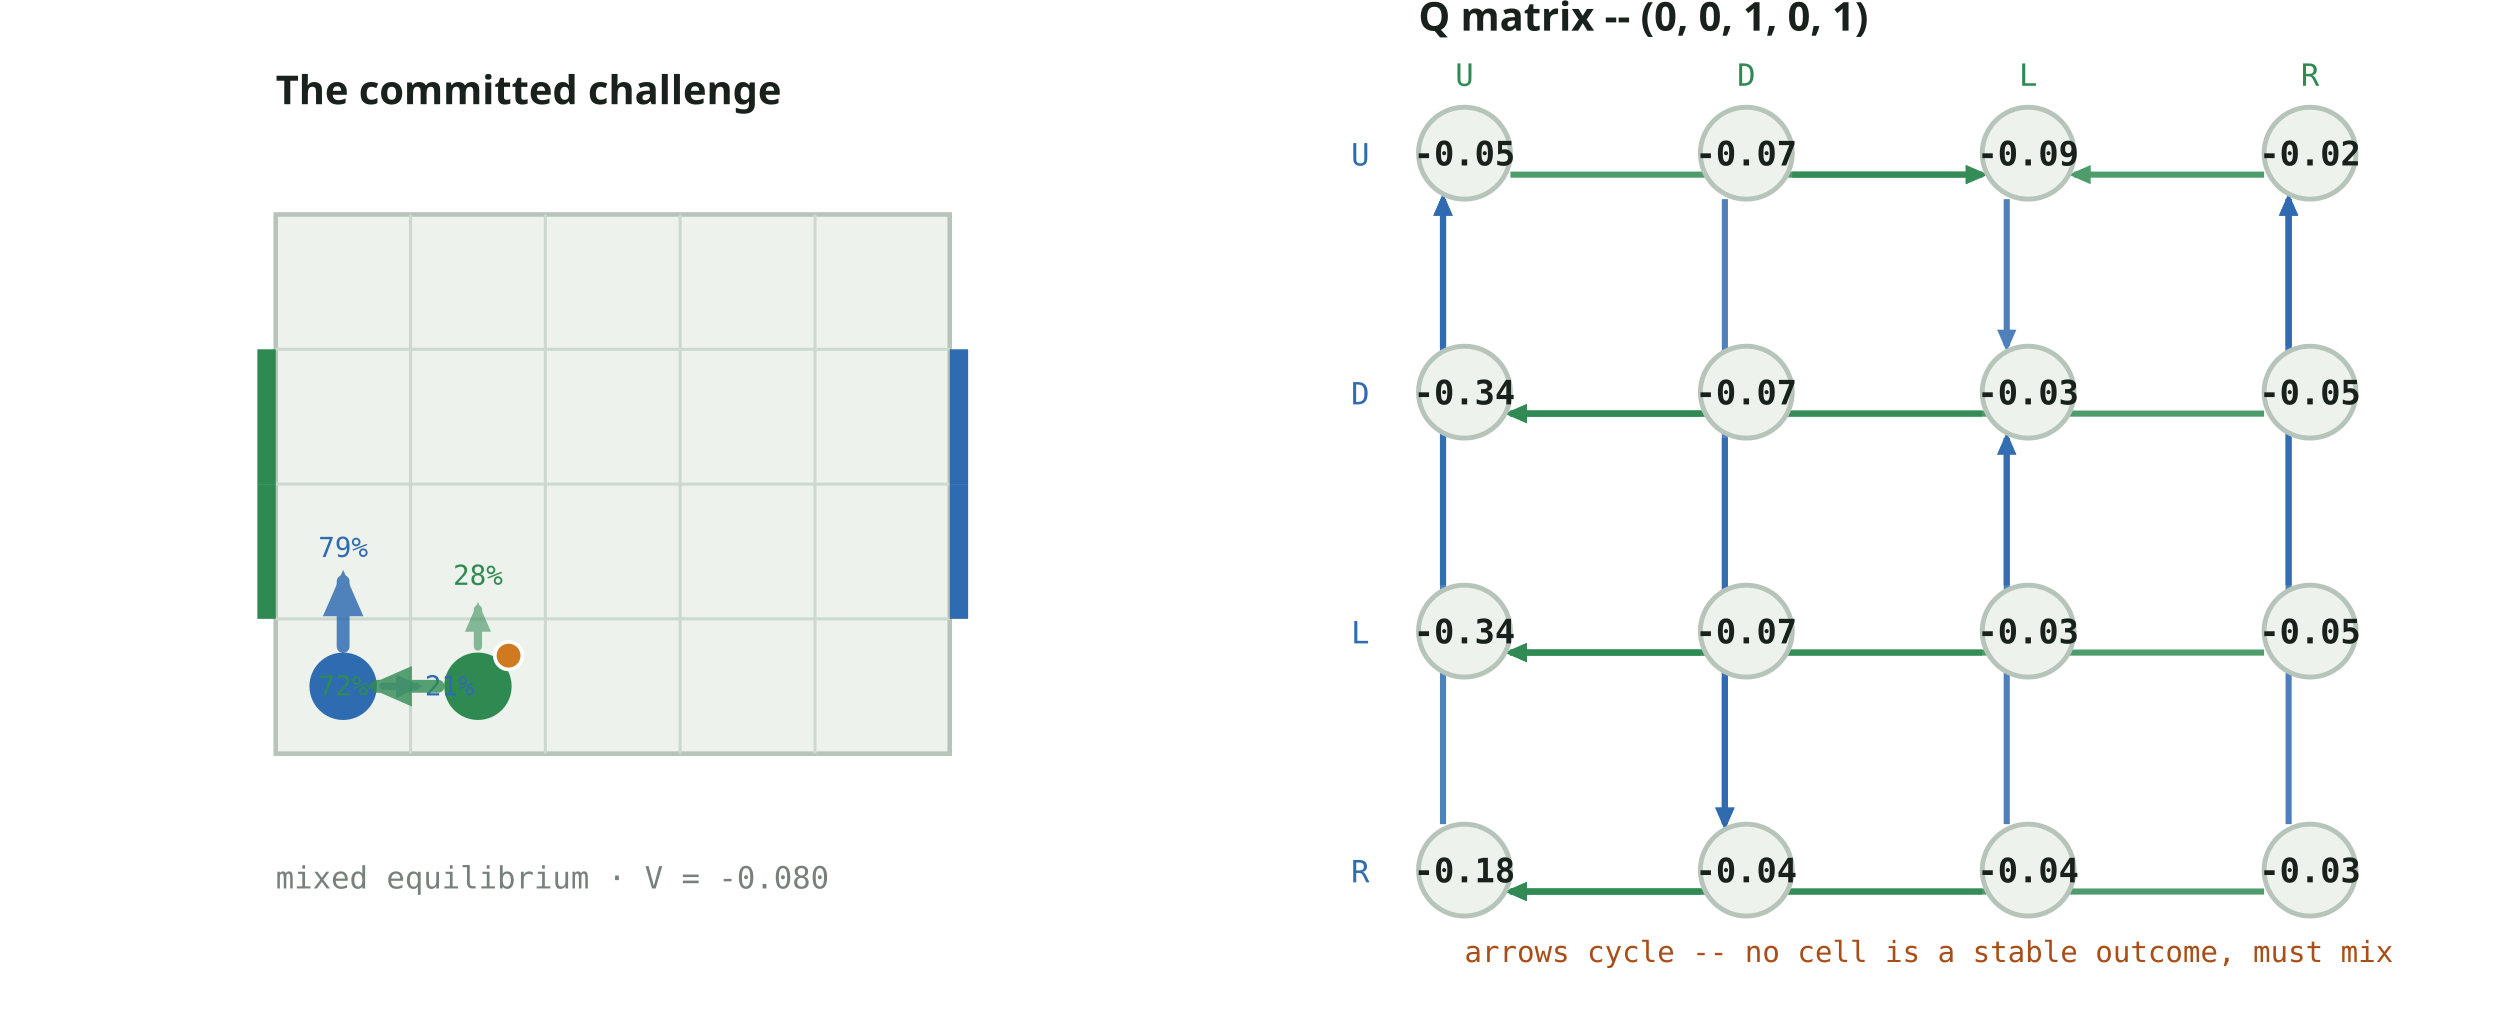
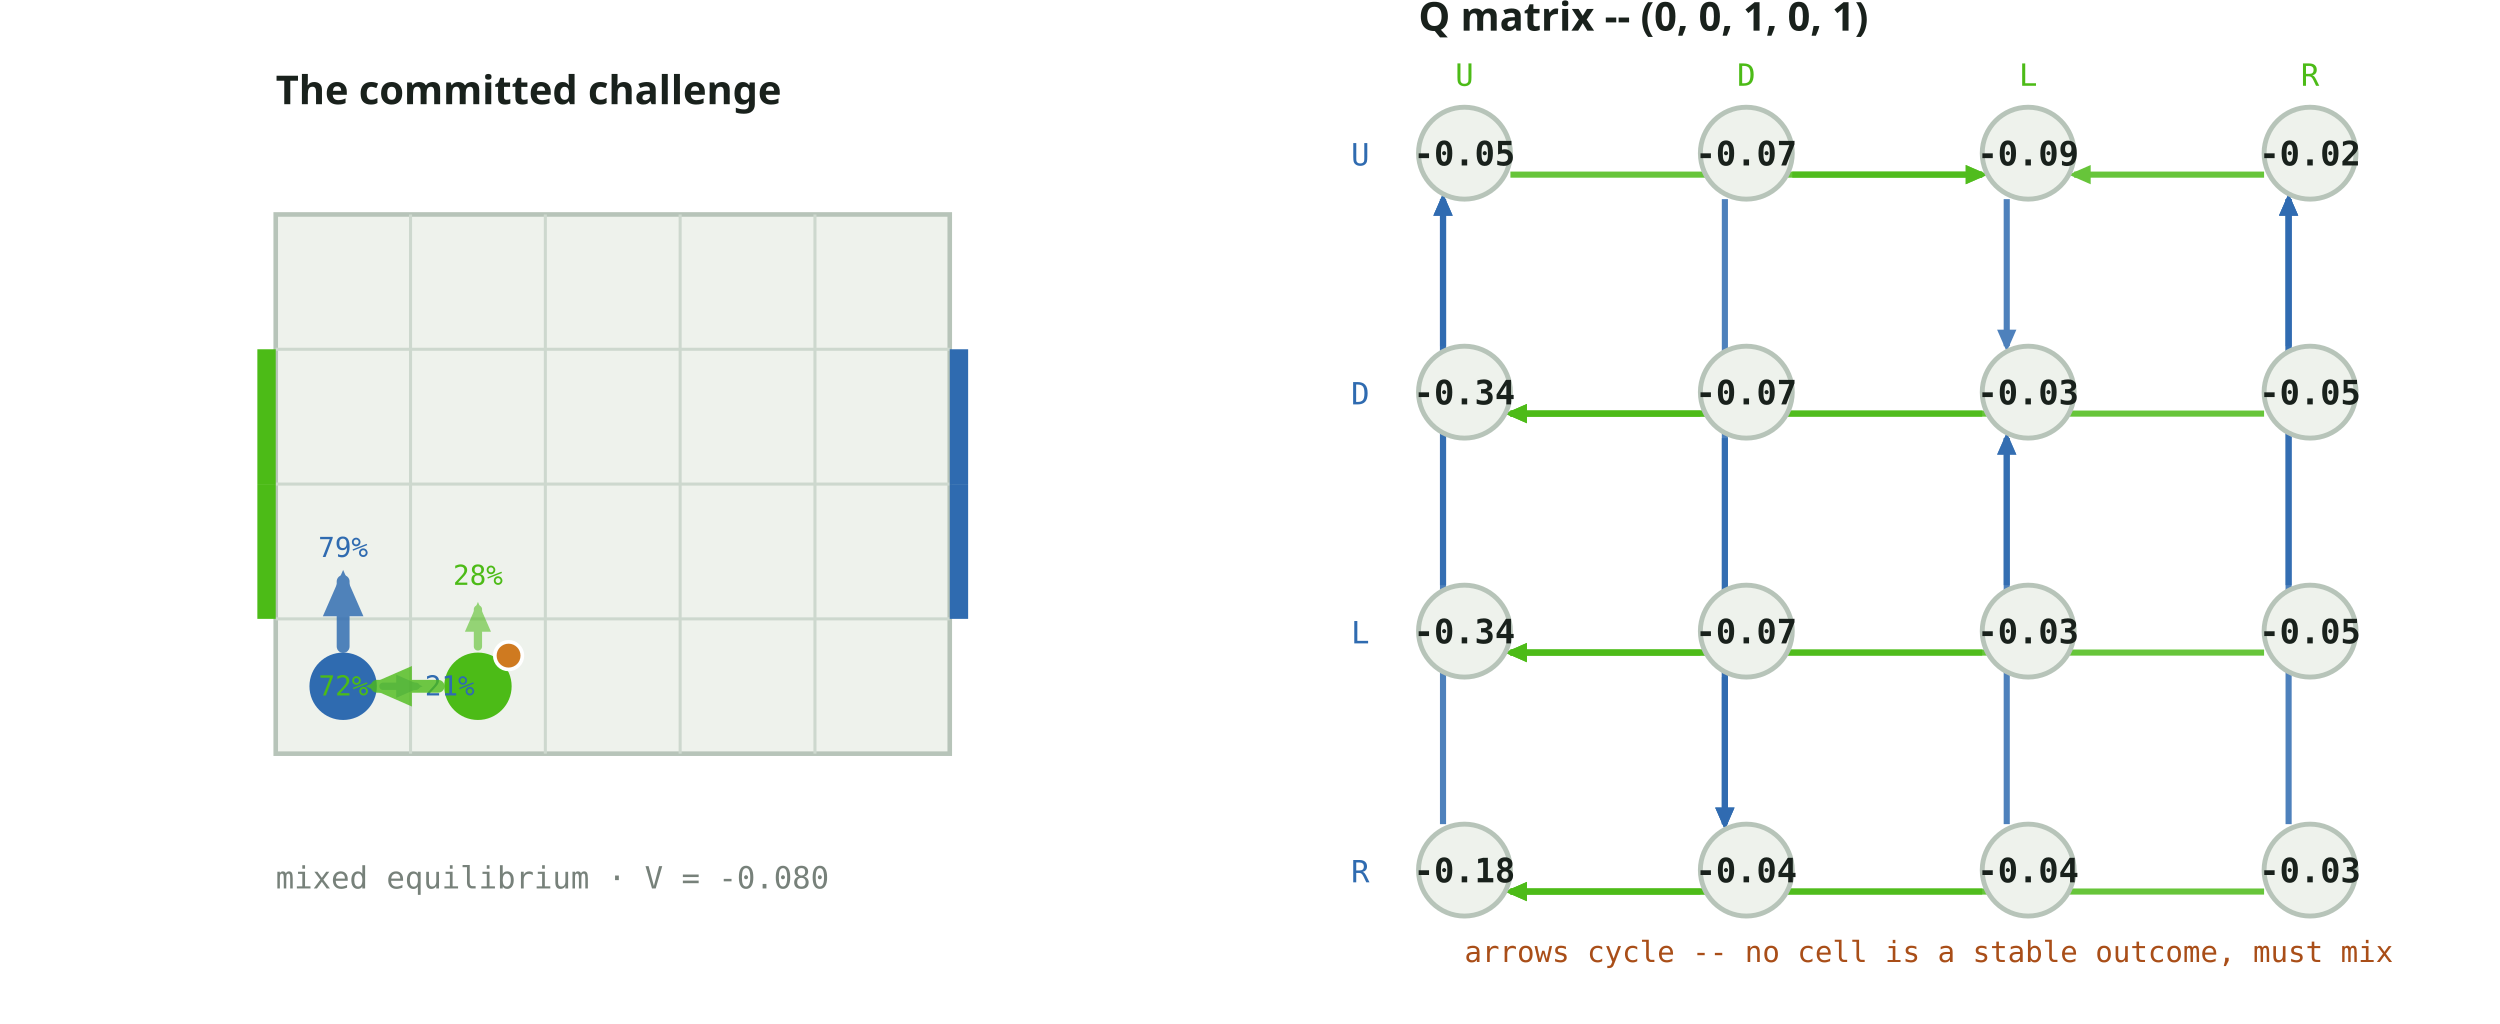
<svg xmlns="http://www.w3.org/2000/svg" viewBox="0 0 816 334" role="img" aria-label="panel">
  <g transform="translate(60.0 40.0)">
    <clipPath id="pnl0">
      <rect x="-16.0" y="-16.0" width="312.0" height="286.0" />
    </clipPath>
    <g clip-path="url(#pnl0)">
      <defs>
        <marker id="ah-2f6bb0" viewBox="0 0 8 8" refX="6" refY="4" markerWidth="3.6" markerHeight="3.6" orient="auto">
          <path d="M0 0.5 L8 4 L0 7.5 z" fill="var(--p0, #2f6bb0)" />
        </marker>
        <marker id="ah-2f8a52" viewBox="0 0 8 8" refX="6" refY="4" markerWidth="3.6" markerHeight="3.6" orient="auto">
-           <path d="M0 0.5 L8 4 L0 7.5 z" fill="var(--p1, #2f8a52)" />
+           <path d="M0 0.5 L8 4 L0 7.5 z" fill="var(--p1, #4CBB17)" />
        </marker>
      </defs>
      <rect x="30" y="30" width="220" height="176" fill="var(--tint, #eef2ec)" stroke="var(--rule-strong, #b7c4b9)" stroke-width="1.5" />
      <line x1="74" y1="30" x2="74" y2="206" stroke="var(--rule, #cdd8ce)" stroke-width="1" />
      <line x1="118" y1="30" x2="118" y2="206" stroke="var(--rule, #cdd8ce)" stroke-width="1" />
      <line x1="162" y1="30" x2="162" y2="206" stroke="var(--rule, #cdd8ce)" stroke-width="1" />
      <line x1="206" y1="30" x2="206" y2="206" stroke="var(--rule, #cdd8ce)" stroke-width="1" />
      <line x1="30" y1="74" x2="250" y2="74" stroke="var(--rule, #cdd8ce)" stroke-width="1" />
      <line x1="30" y1="118" x2="250" y2="118" stroke="var(--rule, #cdd8ce)" stroke-width="1" />
      <line x1="30" y1="162" x2="250" y2="162" stroke="var(--rule, #cdd8ce)" stroke-width="1" />
-       <rect x="24" y="118" width="6" height="44" fill="var(--p1, #2f8a52)" />
+       <rect x="24" y="118" width="6" height="44" fill="var(--p1, #4CBB17)" />
      <rect x="250" y="118" width="6" height="44" fill="var(--p0, #2f6bb0)" />
-       <rect x="24" y="74" width="6" height="44" fill="var(--p1, #2f8a52)" />
+       <rect x="24" y="74" width="6" height="44" fill="var(--p1, #4CBB17)" />
      <rect x="250" y="74" width="6" height="44" fill="var(--p0, #2f6bb0)" />
      <circle cx="52.0" cy="184.0" r="11" fill="var(--p0, #2f6bb0)" />
-       <circle cx="96.0" cy="184.0" r="11" fill="var(--p1, #2f8a52)" />
+       <circle cx="96.0" cy="184.0" r="11" fill="var(--p1, #4CBB17)" />
      <circle cx="106.0" cy="174.0" r="4.5" fill="var(--ball, #cf7a20)" stroke="var(--paper, #ffffff)" stroke-width="1.2" />
      <line x1="52.0" y1="171.0" x2="52.0" y2="149.8" stroke="var(--p0, #2f6bb0)" stroke-width="4.2" stroke-linecap="round" opacity="0.83" marker-end="url(#ah-2f6bb0)" />
      <text x="52.0" y="141.8" text-anchor="middle" font-family="ui-monospace,monospace" font-size="9" fill="var(--p0, #2f6bb0)">79%</text>
      <line x1="65.0" y1="184.0" x2="75.8" y2="184.0" stroke="var(--p0, #2f6bb0)" stroke-width="2.4" stroke-linecap="round" opacity="0.52" marker-end="url(#ah-2f6bb0)" />
      <text x="86.8" y="187.0" text-anchor="middle" font-family="ui-monospace,monospace" font-size="9" fill="var(--p0, #2f6bb0)">21%</text>
-       <line x1="96.0" y1="171.0" x2="96.0" y2="158.9" stroke="var(--p1, #2f8a52)" stroke-width="2.7" stroke-linecap="round" opacity="0.56" marker-end="url(#ah-2f8a52)" />
-       <text x="96.0" y="150.9" text-anchor="middle" font-family="ui-monospace,monospace" font-size="9" fill="var(--p1, #2f8a52)">28%</text>
-       <line x1="83.0" y1="184.0" x2="63.1" y2="184.0" stroke="var(--p1, #2f8a52)" stroke-width="4.2" stroke-linecap="round" opacity="0.79" marker-end="url(#ah-2f8a52)" />
-       <text x="52.1" y="187.0" text-anchor="middle" font-family="ui-monospace,monospace" font-size="9" fill="var(--p1, #2f8a52)">72%</text>
+       <line x1="96.0" y1="171.0" x2="96.0" y2="158.9" stroke="var(--p1, #4CBB17)" stroke-width="2.7" stroke-linecap="round" opacity="0.56" marker-end="url(#ah-2f8a52)" />
+       <text x="96.0" y="150.9" text-anchor="middle" font-family="ui-monospace,monospace" font-size="9" fill="var(--p1, #4CBB17)">28%</text>
+       <line x1="83.0" y1="184.0" x2="63.1" y2="184.0" stroke="var(--p1, #4CBB17)" stroke-width="4.2" stroke-linecap="round" opacity="0.79" marker-end="url(#ah-2f8a52)" />
+       <text x="52.1" y="187.0" text-anchor="middle" font-family="ui-monospace,monospace" font-size="9" fill="var(--p1, #4CBB17)">72%</text>
      <text x="30" y="250" font-family="ui-monospace,monospace" font-size="10" fill="var(--ink-faint, #77817a)">mixed equilibrium · V = -0.080</text>
      <text x="30" y="-6" font-family="Barlow Semi Condensed,sans-serif" font-weight="600" font-size="13" fill="var(--ink, #19211c)">The committed challenge</text>
    </g>
  </g>
  <g transform="translate(432.0 16.0)">
    <clipPath id="pnl1">
      <rect x="-16.0" y="-16.0" width="400.0" height="334.0" />
    </clipPath>
    <g clip-path="url(#pnl1)">
      <text x="31" y="-6" font-family="Barlow Semi Condensed,sans-serif" font-weight="600" font-size="13" fill="var(--ink, #19211c)">Q matrix -- (0, 0, 1, 0, 1)</text>
      <defs>
        <marker id="ah-2f6bb0" viewBox="0 0 8 8" refX="6" refY="4" markerWidth="3.6" markerHeight="3.6" orient="auto">
          <path d="M0 0.5 L8 4 L0 7.5 z" fill="var(--p0, #2f6bb0)" />
        </marker>
        <marker id="ah-2f8a52" viewBox="0 0 8 8" refX="6" refY="4" markerWidth="3.6" markerHeight="3.6" orient="auto">
-           <path d="M0 0.5 L8 4 L0 7.5 z" fill="var(--p1, #2f8a52)" />
+           <path d="M0 0.5 L8 4 L0 7.5 z" fill="var(--p1, #4CBB17)" />
        </marker>
      </defs>
-       <text x="46" y="12" text-anchor="middle" font-family="ui-monospace,monospace" font-size="10" fill="var(--p1, #2f8a52)">U</text>
-       <text x="138" y="12" text-anchor="middle" font-family="ui-monospace,monospace" font-size="10" fill="var(--p1, #2f8a52)">D</text>
-       <text x="230" y="12" text-anchor="middle" font-family="ui-monospace,monospace" font-size="10" fill="var(--p1, #2f8a52)">L</text>
-       <text x="322" y="12" text-anchor="middle" font-family="ui-monospace,monospace" font-size="10" fill="var(--p1, #2f8a52)">R</text>
+       <text x="46" y="12" text-anchor="middle" font-family="ui-monospace,monospace" font-size="10" fill="var(--p1, #4CBB17)">U</text>
+       <text x="138" y="12" text-anchor="middle" font-family="ui-monospace,monospace" font-size="10" fill="var(--p1, #4CBB17)">D</text>
+       <text x="230" y="12" text-anchor="middle" font-family="ui-monospace,monospace" font-size="10" fill="var(--p1, #4CBB17)">L</text>
+       <text x="322" y="12" text-anchor="middle" font-family="ui-monospace,monospace" font-size="10" fill="var(--p1, #4CBB17)">R</text>
      <text x="12" y="38" text-anchor="middle" font-family="ui-monospace,monospace" font-size="10" fill="var(--p0, #2f6bb0)">U</text>
      <text x="12" y="116" text-anchor="middle" font-family="ui-monospace,monospace" font-size="10" fill="var(--p0, #2f6bb0)">D</text>
      <text x="12" y="194" text-anchor="middle" font-family="ui-monospace,monospace" font-size="10" fill="var(--p0, #2f6bb0)">L</text>
      <text x="12" y="272" text-anchor="middle" font-family="ui-monospace,monospace" font-size="10" fill="var(--p0, #2f6bb0)">R</text>
      <line x1="39.0" y1="97.0" x2="39.0" y2="49.0" stroke="var(--p0, #2f6bb0)" stroke-width="2" marker-end="url(#ah-2f6bb0)" opacity=".85" />
      <line x1="39.0" y1="175.0" x2="39.0" y2="49.0" stroke="var(--p0, #2f6bb0)" stroke-width="2" marker-end="url(#ah-2f6bb0)" opacity=".85" />
      <line x1="39.0" y1="253.0" x2="39.0" y2="49.0" stroke="var(--p0, #2f6bb0)" stroke-width="2" marker-end="url(#ah-2f6bb0)" opacity=".85" />
      <line x1="131.0" y1="49.0" x2="131.0" y2="253.0" stroke="var(--p0, #2f6bb0)" stroke-width="2" marker-end="url(#ah-2f6bb0)" opacity=".85" />
      <line x1="131.0" y1="127.0" x2="131.0" y2="253.0" stroke="var(--p0, #2f6bb0)" stroke-width="2" marker-end="url(#ah-2f6bb0)" opacity=".85" />
      <line x1="131.0" y1="205.0" x2="131.0" y2="253.0" stroke="var(--p0, #2f6bb0)" stroke-width="2" marker-end="url(#ah-2f6bb0)" opacity=".85" />
      <line x1="223.0" y1="49.0" x2="223.0" y2="97.0" stroke="var(--p0, #2f6bb0)" stroke-width="2" marker-end="url(#ah-2f6bb0)" opacity=".85" />
      <line x1="223.0" y1="175.0" x2="223.0" y2="127.0" stroke="var(--p0, #2f6bb0)" stroke-width="2" marker-end="url(#ah-2f6bb0)" opacity=".85" />
      <line x1="223.0" y1="253.0" x2="223.0" y2="127.0" stroke="var(--p0, #2f6bb0)" stroke-width="2" marker-end="url(#ah-2f6bb0)" opacity=".85" />
      <line x1="315.0" y1="97.0" x2="315.0" y2="49.0" stroke="var(--p0, #2f6bb0)" stroke-width="2" marker-end="url(#ah-2f6bb0)" opacity=".85" />
      <line x1="315.0" y1="175.0" x2="315.0" y2="49.0" stroke="var(--p0, #2f6bb0)" stroke-width="2" marker-end="url(#ah-2f6bb0)" opacity=".85" />
      <line x1="315.0" y1="253.0" x2="315.0" y2="49.0" stroke="var(--p0, #2f6bb0)" stroke-width="2" marker-end="url(#ah-2f6bb0)" opacity=".85" />
-       <line x1="61.0" y1="41.0" x2="215.0" y2="41.0" stroke="var(--p1, #2f8a52)" stroke-width="2" marker-end="url(#ah-2f8a52)" opacity=".85" />
-       <line x1="153.0" y1="41.0" x2="215.0" y2="41.0" stroke="var(--p1, #2f8a52)" stroke-width="2" marker-end="url(#ah-2f8a52)" opacity=".85" />
-       <line x1="307.0" y1="41.0" x2="245.0" y2="41.0" stroke="var(--p1, #2f8a52)" stroke-width="2" marker-end="url(#ah-2f8a52)" opacity=".85" />
-       <line x1="123.0" y1="119.0" x2="61.0" y2="119.0" stroke="var(--p1, #2f8a52)" stroke-width="2" marker-end="url(#ah-2f8a52)" opacity=".85" />
-       <line x1="215.0" y1="119.0" x2="61.0" y2="119.0" stroke="var(--p1, #2f8a52)" stroke-width="2" marker-end="url(#ah-2f8a52)" opacity=".85" />
-       <line x1="307.0" y1="119.0" x2="61.0" y2="119.0" stroke="var(--p1, #2f8a52)" stroke-width="2" marker-end="url(#ah-2f8a52)" opacity=".85" />
-       <line x1="123.0" y1="197.0" x2="61.0" y2="197.0" stroke="var(--p1, #2f8a52)" stroke-width="2" marker-end="url(#ah-2f8a52)" opacity=".85" />
-       <line x1="215.0" y1="197.0" x2="61.0" y2="197.0" stroke="var(--p1, #2f8a52)" stroke-width="2" marker-end="url(#ah-2f8a52)" opacity=".85" />
-       <line x1="307.0" y1="197.0" x2="61.0" y2="197.0" stroke="var(--p1, #2f8a52)" stroke-width="2" marker-end="url(#ah-2f8a52)" opacity=".85" />
-       <line x1="123.0" y1="275.0" x2="61.0" y2="275.0" stroke="var(--p1, #2f8a52)" stroke-width="2" marker-end="url(#ah-2f8a52)" opacity=".85" />
-       <line x1="215.0" y1="275.0" x2="61.0" y2="275.0" stroke="var(--p1, #2f8a52)" stroke-width="2" marker-end="url(#ah-2f8a52)" opacity=".85" />
-       <line x1="307.0" y1="275.0" x2="61.0" y2="275.0" stroke="var(--p1, #2f8a52)" stroke-width="2" marker-end="url(#ah-2f8a52)" opacity=".85" />
+       <line x1="61.0" y1="41.0" x2="215.0" y2="41.0" stroke="var(--p1, #4CBB17)" stroke-width="2" marker-end="url(#ah-2f8a52)" opacity=".85" />
+       <line x1="153.0" y1="41.0" x2="215.0" y2="41.0" stroke="var(--p1, #4CBB17)" stroke-width="2" marker-end="url(#ah-2f8a52)" opacity=".85" />
+       <line x1="307.0" y1="41.0" x2="245.0" y2="41.0" stroke="var(--p1, #4CBB17)" stroke-width="2" marker-end="url(#ah-2f8a52)" opacity=".85" />
+       <line x1="123.0" y1="119.0" x2="61.0" y2="119.0" stroke="var(--p1, #4CBB17)" stroke-width="2" marker-end="url(#ah-2f8a52)" opacity=".85" />
+       <line x1="215.0" y1="119.0" x2="61.0" y2="119.0" stroke="var(--p1, #4CBB17)" stroke-width="2" marker-end="url(#ah-2f8a52)" opacity=".85" />
+       <line x1="307.0" y1="119.0" x2="61.0" y2="119.0" stroke="var(--p1, #4CBB17)" stroke-width="2" marker-end="url(#ah-2f8a52)" opacity=".85" />
+       <line x1="123.0" y1="197.0" x2="61.0" y2="197.0" stroke="var(--p1, #4CBB17)" stroke-width="2" marker-end="url(#ah-2f8a52)" opacity=".85" />
+       <line x1="215.0" y1="197.0" x2="61.0" y2="197.0" stroke="var(--p1, #4CBB17)" stroke-width="2" marker-end="url(#ah-2f8a52)" opacity=".85" />
+       <line x1="307.0" y1="197.0" x2="61.0" y2="197.0" stroke="var(--p1, #4CBB17)" stroke-width="2" marker-end="url(#ah-2f8a52)" opacity=".85" />
+       <line x1="123.0" y1="275.0" x2="61.0" y2="275.0" stroke="var(--p1, #4CBB17)" stroke-width="2" marker-end="url(#ah-2f8a52)" opacity=".85" />
+       <line x1="215.0" y1="275.0" x2="61.0" y2="275.0" stroke="var(--p1, #4CBB17)" stroke-width="2" marker-end="url(#ah-2f8a52)" opacity=".85" />
+       <line x1="307.0" y1="275.0" x2="61.0" y2="275.0" stroke="var(--p1, #4CBB17)" stroke-width="2" marker-end="url(#ah-2f8a52)" opacity=".85" />
      <circle cx="46.0" cy="34.0" r="15" fill="var(--tint, #eef2ec)" stroke="var(--rule-strong, #b7c4b9)" stroke-width="1.6" />
      <text x="46.0" y="38.0" text-anchor="middle" font-family="ui-monospace,monospace" font-weight="600" font-size="11" fill="var(--ink, #19211c)">-0.05</text>
      <circle cx="138.0" cy="34.0" r="15" fill="var(--tint, #eef2ec)" stroke="var(--rule-strong, #b7c4b9)" stroke-width="1.6" />
      <text x="138.0" y="38.0" text-anchor="middle" font-family="ui-monospace,monospace" font-weight="600" font-size="11" fill="var(--ink, #19211c)">-0.07</text>
      <circle cx="230.0" cy="34.0" r="15" fill="var(--tint, #eef2ec)" stroke="var(--rule-strong, #b7c4b9)" stroke-width="1.6" />
      <text x="230.0" y="38.0" text-anchor="middle" font-family="ui-monospace,monospace" font-weight="600" font-size="11" fill="var(--ink, #19211c)">-0.09</text>
      <circle cx="322.0" cy="34.0" r="15" fill="var(--tint, #eef2ec)" stroke="var(--rule-strong, #b7c4b9)" stroke-width="1.6" />
      <text x="322.0" y="38.0" text-anchor="middle" font-family="ui-monospace,monospace" font-weight="600" font-size="11" fill="var(--ink, #19211c)">-0.02</text>
      <circle cx="46.0" cy="112.0" r="15" fill="var(--tint, #eef2ec)" stroke="var(--rule-strong, #b7c4b9)" stroke-width="1.6" />
      <text x="46.0" y="116.0" text-anchor="middle" font-family="ui-monospace,monospace" font-weight="600" font-size="11" fill="var(--ink, #19211c)">-0.34</text>
      <circle cx="138.0" cy="112.0" r="15" fill="var(--tint, #eef2ec)" stroke="var(--rule-strong, #b7c4b9)" stroke-width="1.6" />
      <text x="138.0" y="116.0" text-anchor="middle" font-family="ui-monospace,monospace" font-weight="600" font-size="11" fill="var(--ink, #19211c)">-0.07</text>
      <circle cx="230.0" cy="112.0" r="15" fill="var(--tint, #eef2ec)" stroke="var(--rule-strong, #b7c4b9)" stroke-width="1.6" />
      <text x="230.0" y="116.0" text-anchor="middle" font-family="ui-monospace,monospace" font-weight="600" font-size="11" fill="var(--ink, #19211c)">-0.03</text>
      <circle cx="322.0" cy="112.0" r="15" fill="var(--tint, #eef2ec)" stroke="var(--rule-strong, #b7c4b9)" stroke-width="1.6" />
      <text x="322.0" y="116.0" text-anchor="middle" font-family="ui-monospace,monospace" font-weight="600" font-size="11" fill="var(--ink, #19211c)">-0.05</text>
      <circle cx="46.0" cy="190.0" r="15" fill="var(--tint, #eef2ec)" stroke="var(--rule-strong, #b7c4b9)" stroke-width="1.6" />
      <text x="46.0" y="194.0" text-anchor="middle" font-family="ui-monospace,monospace" font-weight="600" font-size="11" fill="var(--ink, #19211c)">-0.34</text>
      <circle cx="138.0" cy="190.0" r="15" fill="var(--tint, #eef2ec)" stroke="var(--rule-strong, #b7c4b9)" stroke-width="1.6" />
      <text x="138.0" y="194.0" text-anchor="middle" font-family="ui-monospace,monospace" font-weight="600" font-size="11" fill="var(--ink, #19211c)">-0.07</text>
      <circle cx="230.0" cy="190.0" r="15" fill="var(--tint, #eef2ec)" stroke="var(--rule-strong, #b7c4b9)" stroke-width="1.6" />
      <text x="230.0" y="194.0" text-anchor="middle" font-family="ui-monospace,monospace" font-weight="600" font-size="11" fill="var(--ink, #19211c)">-0.03</text>
      <circle cx="322.0" cy="190.0" r="15" fill="var(--tint, #eef2ec)" stroke="var(--rule-strong, #b7c4b9)" stroke-width="1.6" />
      <text x="322.0" y="194.0" text-anchor="middle" font-family="ui-monospace,monospace" font-weight="600" font-size="11" fill="var(--ink, #19211c)">-0.05</text>
      <circle cx="46.0" cy="268.0" r="15" fill="var(--tint, #eef2ec)" stroke="var(--rule-strong, #b7c4b9)" stroke-width="1.6" />
      <text x="46.0" y="272.0" text-anchor="middle" font-family="ui-monospace,monospace" font-weight="600" font-size="11" fill="var(--ink, #19211c)">-0.18</text>
      <circle cx="138.0" cy="268.0" r="15" fill="var(--tint, #eef2ec)" stroke="var(--rule-strong, #b7c4b9)" stroke-width="1.6" />
      <text x="138.0" y="272.0" text-anchor="middle" font-family="ui-monospace,monospace" font-weight="600" font-size="11" fill="var(--ink, #19211c)">-0.04</text>
      <circle cx="230.0" cy="268.0" r="15" fill="var(--tint, #eef2ec)" stroke="var(--rule-strong, #b7c4b9)" stroke-width="1.6" />
      <text x="230.0" y="272.0" text-anchor="middle" font-family="ui-monospace,monospace" font-weight="600" font-size="11" fill="var(--ink, #19211c)">-0.04</text>
      <circle cx="322.0" cy="268.0" r="15" fill="var(--tint, #eef2ec)" stroke="var(--rule-strong, #b7c4b9)" stroke-width="1.6" />
      <text x="322.0" y="272.0" text-anchor="middle" font-family="ui-monospace,monospace" font-weight="600" font-size="11" fill="var(--ink, #19211c)">-0.03</text>
      <text x="46" y="298" font-family="ui-monospace,monospace" font-size="9.5" fill="#a94e18">arrows cycle -- no cell is a stable outcome, must mix</text>
    </g>
  </g>
</svg>
